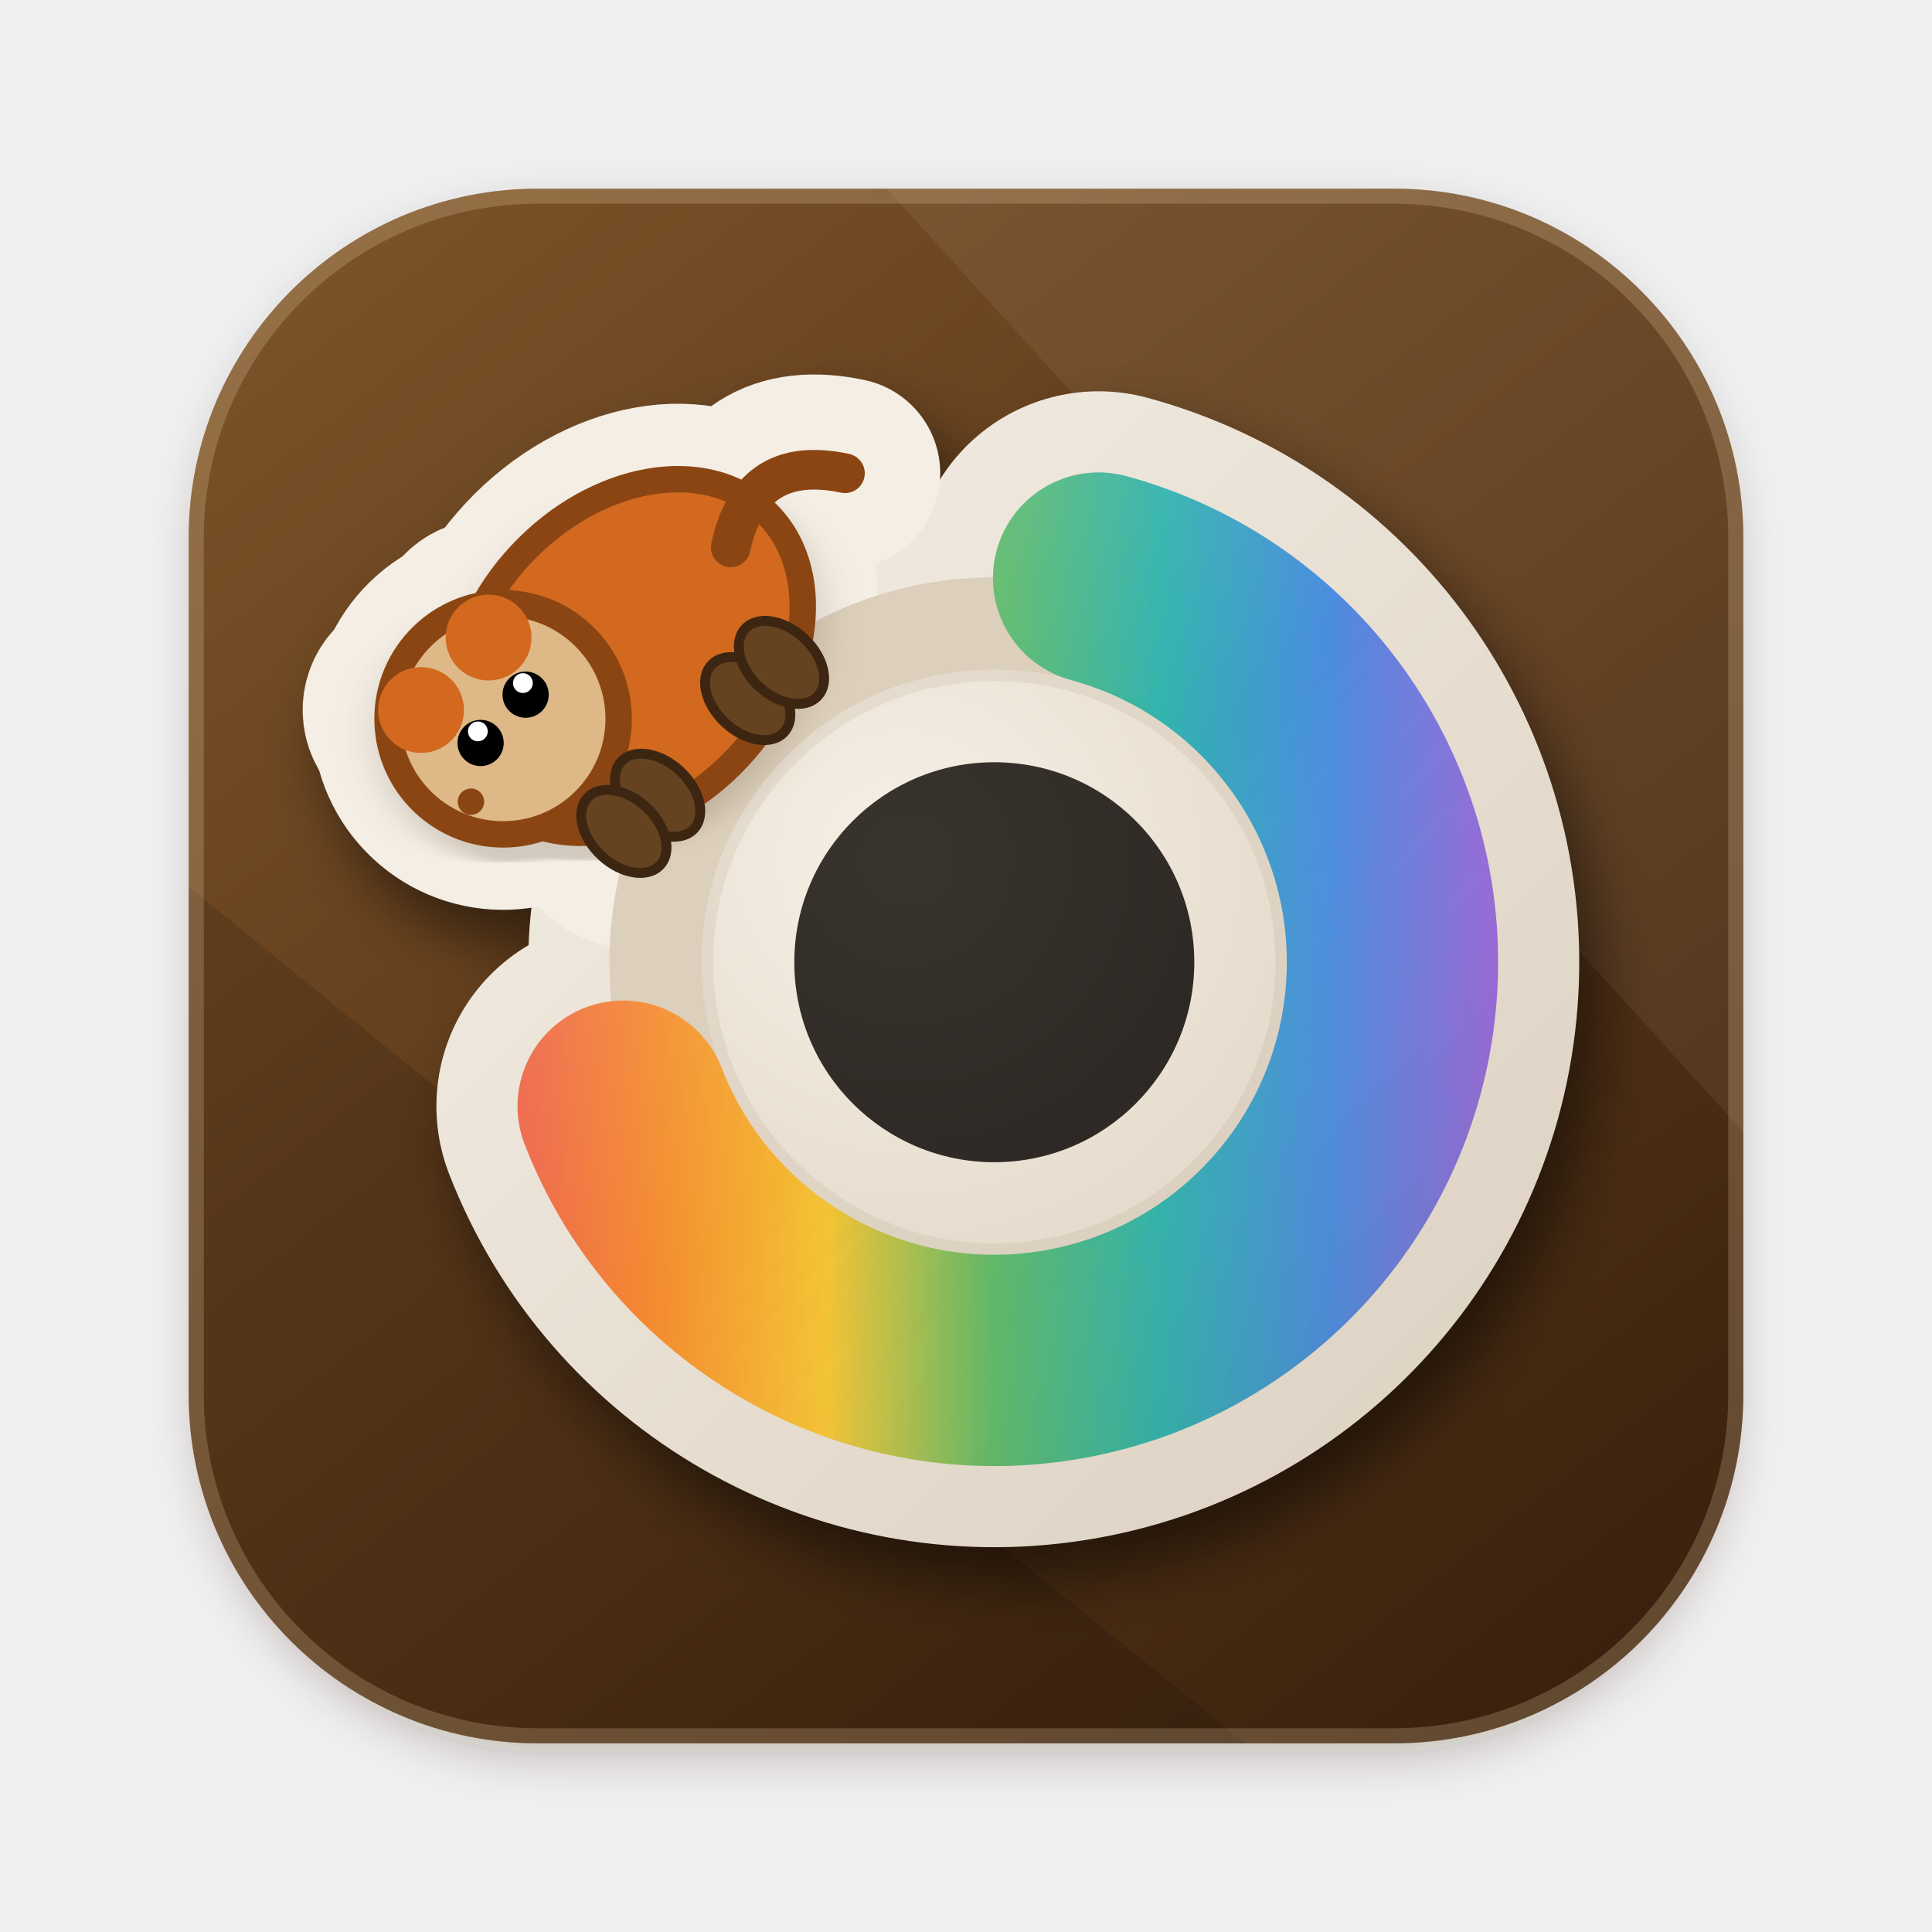
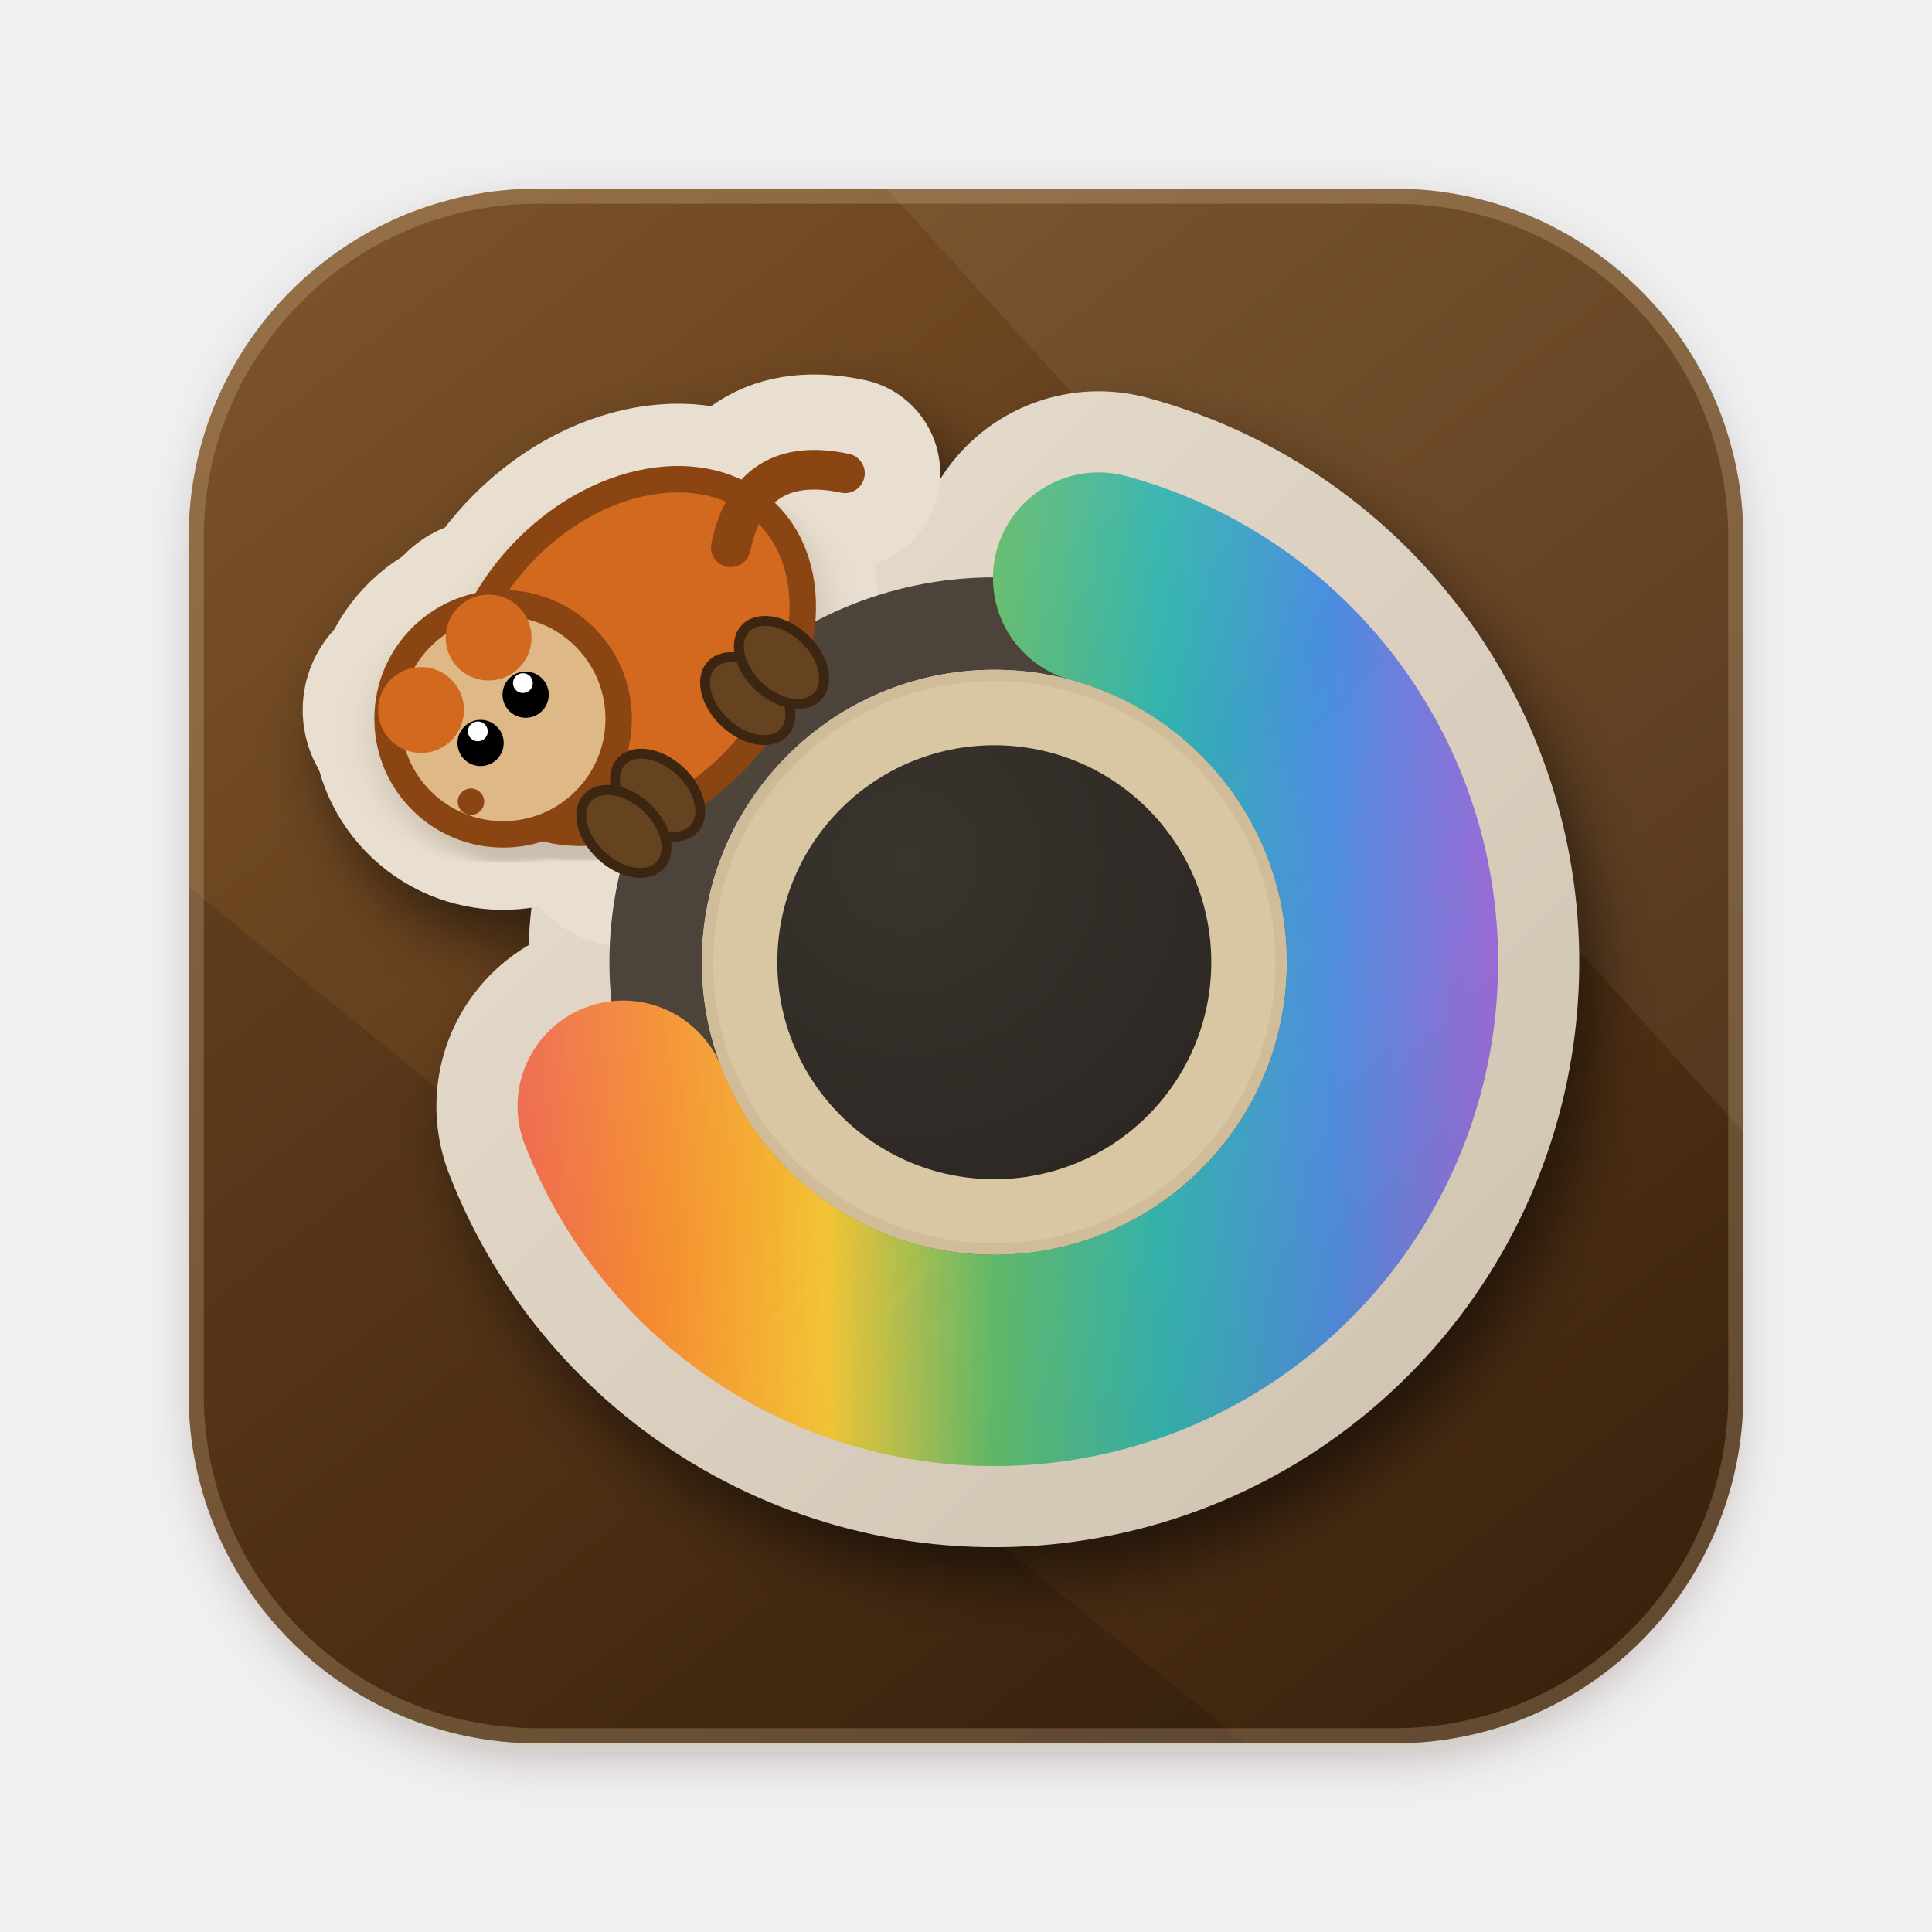
<svg xmlns="http://www.w3.org/2000/svg" viewBox="0 0 1024 1024">
  <defs>
    <linearGradient id="cwd-plate" x1="0.12" y1="0.02" x2="0.88" y2="0.98">
      <stop offset="0" stop-color="#7a5128" />
      <stop offset="0.55" stop-color="#5a3718" />
      <stop offset="1" stop-color="#3a220e" />
    </linearGradient>
    <clipPath id="cwd-clip">
      <rect x="100" y="100" width="824" height="824" rx="185" />
    </clipPath>
    <filter id="cwd-drop" x="-10%" y="-10%" width="120%" height="125%">
      <feGaussianBlur stdDeviation="14" />
    </filter>
    <filter id="cwd-blur" x="-25%" y="-25%" width="150%" height="150%">
      <feGaussianBlur stdDeviation="16" />
    </filter>
    <filter id="cwd-hsoft" x="-30%" y="-40%" width="160%" height="180%">
      <feGaussianBlur stdDeviation="0.45" />
    </filter>
    <linearGradient id="cwd-sticker" x1="260" y1="243" x2="794" y2="777" gradientUnits="userSpaceOnUse">
-       <stop offset="0" stop-color="#f4eee5" />
-       <stop offset="1" stop-color="#ddd2c2" />
+       <stop offset="0" stop-color="#e9dfd0" />
+       <stop offset="1" stop-color="#cfc3b1" />
    </linearGradient>
    <radialGradient id="cwd-face" cx="480.5" cy="455.8" r="217" gradientUnits="userSpaceOnUse">
-       <stop offset="0" stop-color="#f6f0e6" />
-       <stop offset="1" stop-color="#e6dccd" />
-     </radialGradient>
-     <radialGradient id="cwd-centre" cx="480.5" cy="455.8" r="217" gradientUnits="userSpaceOnUse">
      <stop offset="0" stop-color="#3a342e" />
      <stop offset="1" stop-color="#2b2622" />
    </radialGradient>
    <linearGradient id="cwd-band" x1="260" y1="0" x2="794" y2="0" gradientUnits="userSpaceOnUse">
      <stop offset="0%" stop-color="#ec5a4b" />
      <stop offset="16.7%" stop-color="#f48d2f" />
      <stop offset="33.3%" stop-color="#f4c332" />
      <stop offset="50%" stop-color="#5cb866" />
      <stop offset="66.7%" stop-color="#2fb2ad" />
      <stop offset="83.3%" stop-color="#4a8ddf" />
      <stop offset="100%" stop-color="#9868d8" />
    </linearGradient>
    <linearGradient id="cwd-bandlit" x1="260" y1="243" x2="794" y2="777" gradientUnits="userSpaceOnUse">
      <stop offset="0" stop-color="#fff" stop-opacity="0.22" />
      <stop offset="0.5" stop-color="#fff" stop-opacity="0" />
      <stop offset="1" stop-color="#2a1204" stop-opacity="0.12" />
    </linearGradient>
  </defs>
  <rect x="108" y="114" width="808" height="814" rx="182" fill="#3b2410" fill-opacity="0.3" filter="url(#cwd-drop)" />
  <g clip-path="url(#cwd-clip)">
    <rect x="100" y="100" width="824" height="824" fill="url(#cwd-plate)" />
    <path d="M470 100L924 100L924 600Z" fill="#ffe9c8" fill-opacity="0.07" />
    <path d="M100 470L100 924L660 924Z" fill="#000000" fill-opacity="0.14" />
    <g opacity="0.5" transform="translate(10 18)" filter="url(#cwd-blur)">
      <circle cx="527" cy="510" r="247" fill="#000000" />
      <path d="M582.3 306.4A211 211 0 1 1 330.3 586.3" fill="none" stroke="#000000" stroke-width="198" stroke-linecap="round" />
      <g transform="translate(333.6 347.7) rotate(313) scale(17.5 17.5)">
        <g fill="#000000" stroke="#000000" stroke-width="4.571" stroke-linejoin="round">
          <ellipse cx="0" cy="0" rx="6" ry="4.5" />
          <circle cx="-4" cy="-1.5" r="3.5" />
          <circle cx="-5.5" cy="-3.5" r="1.3" />
          <circle cx="-2.5" cy="-3.5" r="1.3" />
          <ellipse cx="-3.25" cy="3.5" rx="1.9" ry="1.65" />
          <ellipse cx="2.25" cy="3.5" rx="1.9" ry="1.65" />
        </g>
        <path d="M 4.5 0 Q 7 -1.5 8.5 1" fill="none" stroke="#000000" stroke-width="5.771" stroke-linecap="round" />
      </g>
    </g>
  </g>
  <rect x="104" y="104" width="816" height="816" rx="181" fill="none" stroke="#f3d9ae" stroke-opacity="0.22" stroke-width="8" />
  <g>
    <circle cx="527" cy="510" r="247" fill="url(#cwd-sticker)" />
    <path d="M582.3 306.4A211 211 0 1 1 330.3 586.3" fill="none" stroke="url(#cwd-sticker)" stroke-width="198" stroke-linecap="round" />
    <g transform="translate(333.6 347.7) rotate(313) scale(17.5 17.5)">
      <g fill="url(#cwd-sticker)" stroke="url(#cwd-sticker)" stroke-width="4.571" stroke-linejoin="round">
        <ellipse cx="0" cy="0" rx="6" ry="4.5" />
        <circle cx="-4" cy="-1.5" r="3.5" />
        <circle cx="-5.5" cy="-3.5" r="1.3" />
        <circle cx="-2.5" cy="-3.5" r="1.3" />
        <ellipse cx="-3.25" cy="3.5" rx="1.9" ry="1.65" />
        <ellipse cx="2.25" cy="3.5" rx="1.9" ry="1.65" />
      </g>
      <path d="M 4.5 0 Q 7 -1.5 8.5 1" fill="none" stroke="url(#cwd-sticker)" stroke-width="5.771" stroke-linecap="round" />
    </g>
  </g>
-   <circle cx="527" cy="510" r="179.5" fill="none" stroke="#dccfbb" stroke-width="49" />
-   <circle cx="527" cy="510" r="155" fill="url(#cwd-face)" />
-   <circle cx="527" cy="510" r="106" fill="url(#cwd-centre)" />
+   <circle cx="527" cy="510" r="179.5" fill="none" stroke="#4c443b" stroke-width="49" />
+   <circle cx="527" cy="510" r="155" fill="#d9c6a3" />
+   <circle cx="527" cy="510" r="115" fill="url(#cwd-face)" />
  <circle cx="527" cy="510" r="152" fill="none" stroke="#6e4c2e" stroke-opacity="0.08" stroke-width="6" />
  <path d="M582.3 306.4A211 211 0 1 1 330.3 586.3" fill="none" stroke="url(#cwd-band)" stroke-width="112" stroke-linecap="round" />
  <path d="M582.3 306.4A211 211 0 1 1 330.3 586.3" fill="none" stroke="url(#cwd-bandlit)" stroke-width="112" stroke-linecap="round" />
  <g transform="translate(333.6 347.7) rotate(313) scale(17.5 17.5)">
    <g transform="translate(-0.25 0.4)" fill="#5b4a32" opacity="0.22" filter="url(#cwd-hsoft)">
      <ellipse cx="0" cy="0" rx="6.4" ry="4.9" />
      <circle cx="-4" cy="-1.5" r="3.9" />
    </g>
    <ellipse cx="0" cy="0" rx="6" ry="4.5" fill="#D2691E" stroke="#8B4513" stroke-width="0.8" />
    <circle cx="-4" cy="-1.5" r="3.5" fill="#DEB887" stroke="#8B4513" stroke-width="0.8" />
    <circle cx="-5.5" cy="-3.5" r="1.3" fill="#D2691E" />
    <circle cx="-2.5" cy="-3.5" r="1.3" fill="#D2691E" />
    <circle cx="-5" cy="-1.5" r="0.7" fill="#000" />
    <circle cx="-3" cy="-1.5" r="0.7" fill="#000" />
    <circle cx="-4.8" cy="-1.8" r="0.3" fill="#fff" />
    <circle cx="-2.8" cy="-1.8" r="0.3" fill="#fff" />
    <circle cx="-6.5" cy="-0.5" r="0.4" fill="#8B4513" />
    <g>
      <ellipse cx="-2.5" cy="3.5" rx="1" ry="1.5" fill="#654321" stroke="#3D2611" stroke-width="0.3" />
      <ellipse cx="-4" cy="3.5" rx="1" ry="1.5" fill="#654321" stroke="#3D2611" stroke-width="0.3" />
      <ellipse cx="1.5" cy="3.5" rx="1" ry="1.5" fill="#654321" stroke="#3D2611" stroke-width="0.3" />
      <ellipse cx="3" cy="3.5" rx="1" ry="1.5" fill="#654321" stroke="#3D2611" stroke-width="0.3" />
    </g>
    <path d="M 4.5 0 Q 7 -1.5 8.5 1" stroke="#8B4513" stroke-width="1.2" fill="none" stroke-linecap="round" />
  </g>
</svg>
